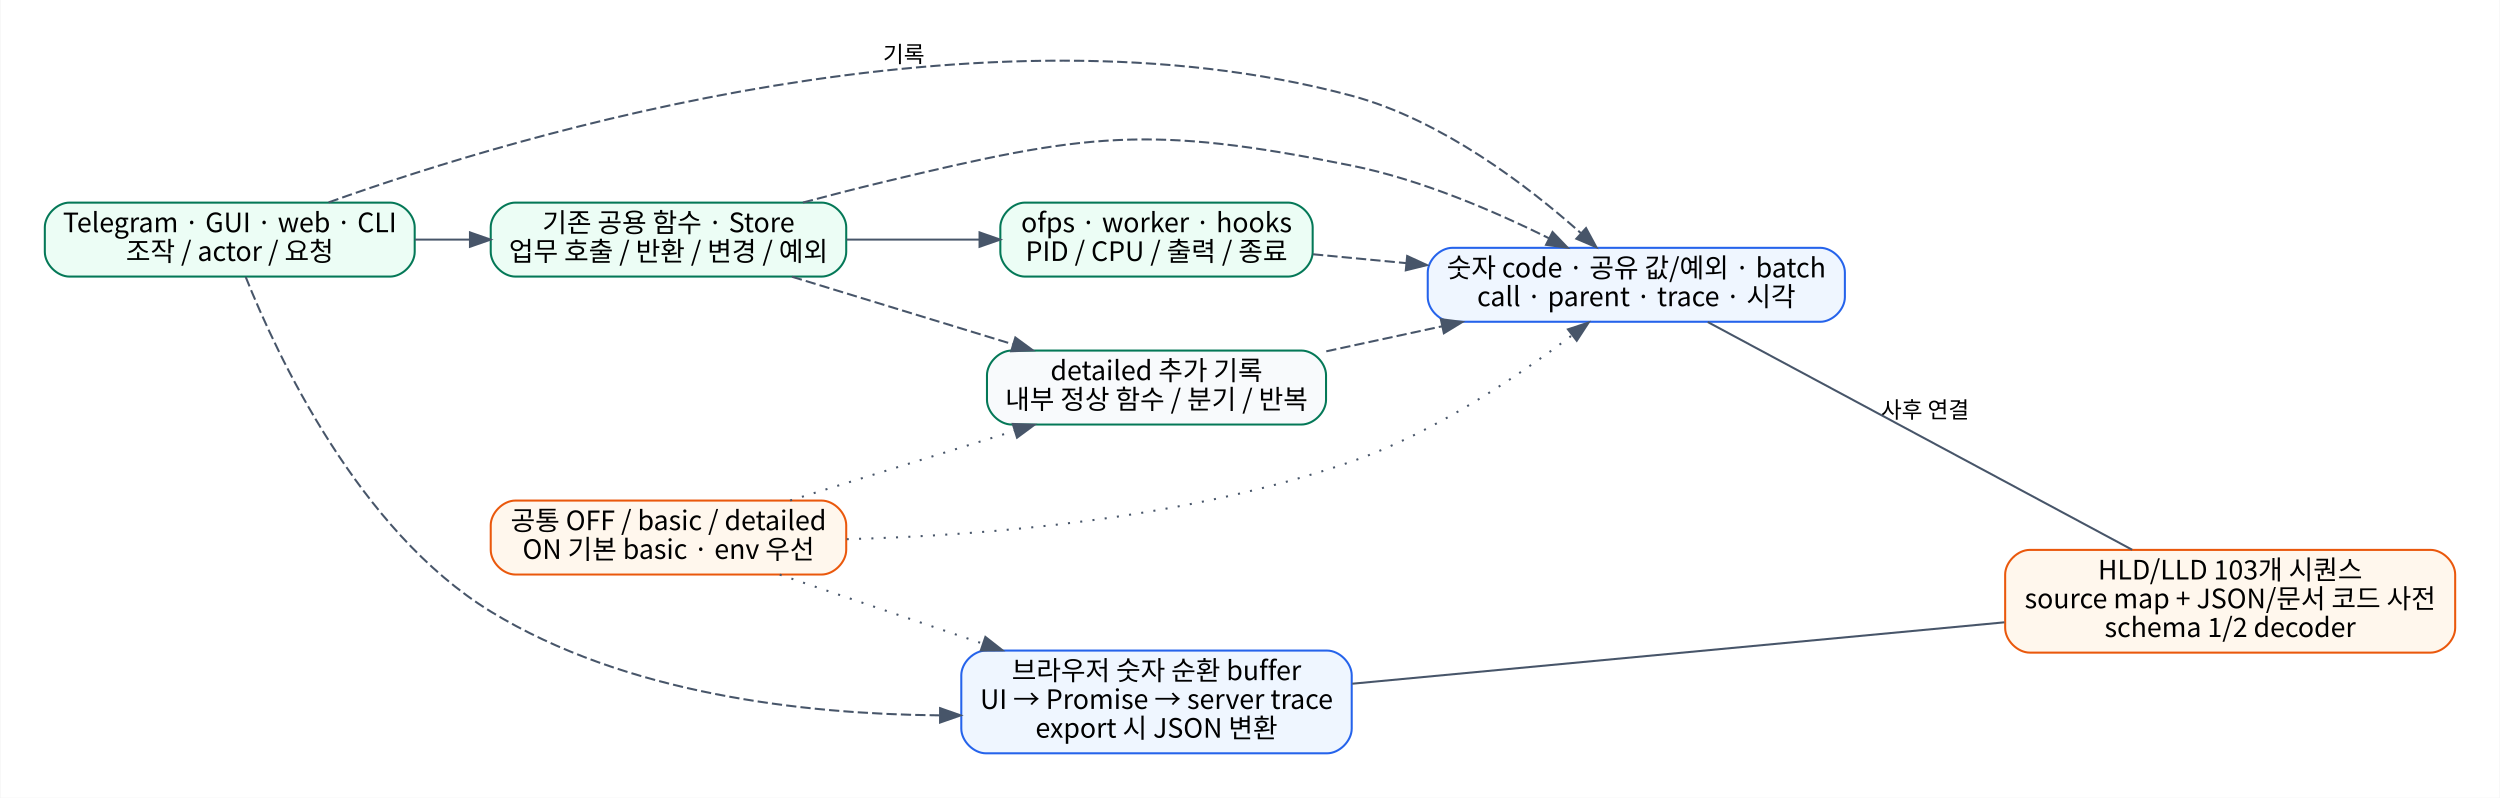
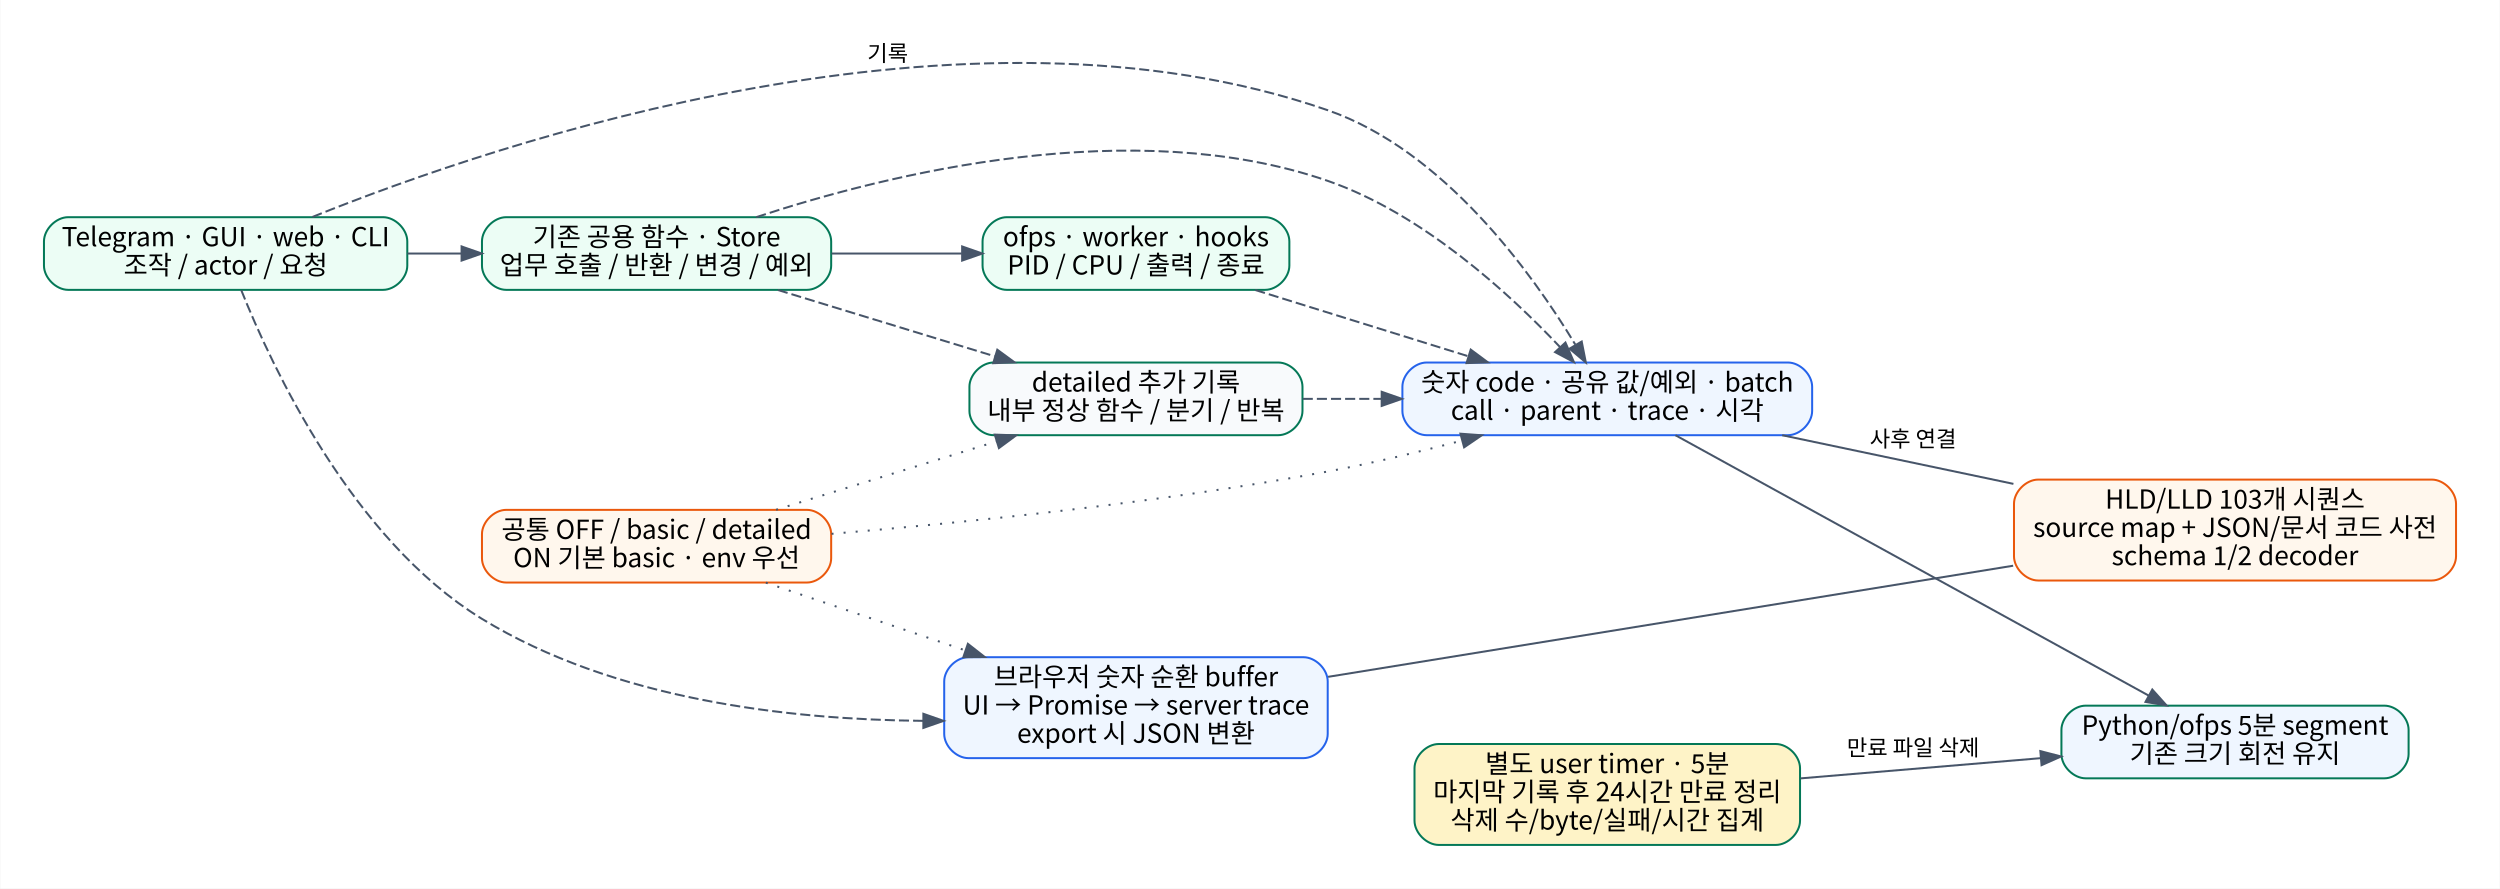
- <svg xmlns="http://www.w3.org/2000/svg" width="1216pt" height="388pt" viewBox="0.00 0.00 1216.20 388.20">
-   <g id="graph0" class="graph" transform="scale(1 1) rotate(0) translate(21.6 366.6)">
-     <polygon fill="white" stroke="transparent" points="-21.6,21.6 -21.6,-366.6 1194.6,-366.6 1194.6,21.6 -21.6,21.6" />
+ <svg xmlns="http://www.w3.org/2000/svg" width="1238pt" height="440pt" viewBox="0.00 0.00 1238.20 440.20">
+   <g id="graph0" class="graph" transform="scale(1 1) rotate(0) translate(21.6 418.6)">
+     <polygon fill="white" stroke="transparent" points="-21.6,21.6 -21.6,-418.6 1216.6,-418.6 1216.6,21.6 -21.6,21.6" />
    <g id="node1" class="node">
-       <path fill="#ecfdf5" stroke="#047857" d="M168,-268C168,-268 12,-268 12,-268 6,-268 0,-262 0,-256 0,-256 0,-244 0,-244 0,-238 6,-232 12,-232 12,-232 168,-232 168,-232 174,-232 180,-238 180,-244 180,-244 180,-256 180,-256 180,-262 174,-268 168,-268" />
-       <text text-anchor="middle" x="90" y="-253.6" font-family="Noto Sans CJK KR" font-size="13.00">Telegram · GUI · web · CLI</text>
-       <text text-anchor="middle" x="90" y="-239.6" font-family="Noto Sans CJK KR" font-size="13.00">조작 / actor / 요청</text>
+       <path fill="#ecfdf5" stroke="#047857" d="M168,-311C168,-311 12,-311 12,-311 6,-311 0,-305 0,-299 0,-299 0,-287 0,-287 0,-281 6,-275 12,-275 12,-275 168,-275 168,-275 174,-275 180,-281 180,-287 180,-287 180,-299 180,-299 180,-305 174,-311 168,-311" />
+       <text text-anchor="middle" x="90" y="-296.6" font-family="Noto Sans CJK KR" font-size="13.00">Telegram · GUI · web · CLI</text>
+       <text text-anchor="middle" x="90" y="-282.6" font-family="Noto Sans CJK KR" font-size="13.00">조작 / actor / 요청</text>
    </g>
    <g id="node2" class="node">
-       <path fill="#ecfdf5" stroke="#047857" d="M378,-268C378,-268 229,-268 229,-268 223,-268 217,-262 217,-256 217,-256 217,-244 217,-244 217,-238 223,-232 229,-232 229,-232 378,-232 378,-232 384,-232 390,-238 390,-244 390,-244 390,-256 390,-256 390,-262 384,-268 378,-268" />
-       <text text-anchor="middle" x="303.5" y="-253.6" font-family="Noto Sans CJK KR" font-size="13.00">기존 공용 함수 · Store</text>
-       <text text-anchor="middle" x="303.5" y="-239.6" font-family="Noto Sans CJK KR" font-size="13.00">업무 호출 / 반환 / 변경 / 예외</text>
+       <path fill="#ecfdf5" stroke="#047857" d="M378,-311C378,-311 229,-311 229,-311 223,-311 217,-305 217,-299 217,-299 217,-287 217,-287 217,-281 223,-275 229,-275 229,-275 378,-275 378,-275 384,-275 390,-281 390,-287 390,-287 390,-299 390,-299 390,-305 384,-311 378,-311" />
+       <text text-anchor="middle" x="303.5" y="-296.6" font-family="Noto Sans CJK KR" font-size="13.00">기존 공용 함수 · Store</text>
+       <text text-anchor="middle" x="303.5" y="-282.6" font-family="Noto Sans CJK KR" font-size="13.00">업무 호출 / 반환 / 변경 / 예외</text>
    </g>
    <g id="edge1" class="edge">
-       <path fill="none" stroke="#475569" d="M180.08,-250C188.94,-250 197.96,-250 206.88,-250" />
-       <polygon fill="#475569" stroke="#475569" points="206.9,-253.5 216.9,-250 206.9,-246.5 206.9,-253.5" />
+       <path fill="none" stroke="#475569" d="M180.08,-293C188.94,-293 197.96,-293 206.88,-293" />
+       <polygon fill="#475569" stroke="#475569" points="206.9,-296.5 216.9,-293 206.9,-289.5 206.9,-296.5" />
    </g>
    <g id="node4" class="node">
-       <path fill="#eff6ff" stroke="#2563eb" d="M864,-246C864,-246 685,-246 685,-246 679,-246 673,-240 673,-234 673,-234 673,-222 673,-222 673,-216 679,-210 685,-210 685,-210 864,-210 864,-210 870,-210 876,-216 876,-222 876,-222 876,-234 876,-234 876,-240 870,-246 864,-246" />
-       <text text-anchor="middle" x="774.5" y="-231.6" font-family="Noto Sans CJK KR" font-size="13.00">숫자 code · 공유 값/예외 · batch</text>
-       <text text-anchor="middle" x="774.5" y="-217.6" font-family="Noto Sans CJK KR" font-size="13.00">call · parent · trace · 시각</text>
+       <path fill="#eff6ff" stroke="#2563eb" d="M864,-239C864,-239 685,-239 685,-239 679,-239 673,-233 673,-227 673,-227 673,-215 673,-215 673,-209 679,-203 685,-203 685,-203 864,-203 864,-203 870,-203 876,-209 876,-215 876,-215 876,-227 876,-227 876,-233 870,-239 864,-239" />
+       <text text-anchor="middle" x="774.5" y="-224.6" font-family="Noto Sans CJK KR" font-size="13.00">숫자 code · 공유 값/예외 · batch</text>
+       <text text-anchor="middle" x="774.5" y="-210.6" font-family="Noto Sans CJK KR" font-size="13.00">call · parent · trace · 시각</text>
    </g>
    <g id="edge3" class="edge">
-       <path fill="none" stroke="#475569" stroke-dasharray="5,2" d="M138.12,-268.12C233.6,-302.21 456.12,-368.32 636,-320 679.74,-308.25 721.77,-276.07 747.59,-253.09" />
-       <polygon fill="#475569" stroke="#475569" points="750.03,-255.6 755.07,-246.28 745.32,-250.42 750.03,-255.6" />
-       <text text-anchor="middle" x="418" y="-336.2" font-family="Noto Sans CJK KR" font-size="11.00">기록</text>
+       <path fill="none" stroke="#475569" stroke-dasharray="5,2" d="M132.99,-311.11C226.22,-348.63 456.4,-426.35 636,-364 693.49,-344.04 737.13,-283.5 758.65,-247.91" />
+       <polygon fill="#475569" stroke="#475569" points="761.83,-249.41 763.88,-239.02 755.79,-245.86 761.83,-249.41" />
+       <text text-anchor="middle" x="418" y="-388.2" font-family="Noto Sans CJK KR" font-size="11.00">기록</text>
    </g>
    <g id="node5" class="node">
-       <path fill="#eff6ff" stroke="#2563eb" d="M624,-50C624,-50 458,-50 458,-50 452,-50 446,-44 446,-38 446,-38 446,-12 446,-12 446,-6 452,0 458,0 458,0 624,0 624,0 630,0 636,-6 636,-12 636,-12 636,-38 636,-38 636,-44 630,-50 624,-50" />
-       <text text-anchor="middle" x="541" y="-35.6" font-family="Noto Sans CJK KR" font-size="13.00">브라우저 숫자 순환 buffer</text>
-       <text text-anchor="middle" x="541" y="-21.6" font-family="Noto Sans CJK KR" font-size="13.00">UI → Promise → server trace</text>
-       <text text-anchor="middle" x="541" y="-7.6" font-family="Noto Sans CJK KR" font-size="13.00">export 시 JSON 변환</text>
+       <path fill="#eff6ff" stroke="#2563eb" d="M624,-93C624,-93 458,-93 458,-93 452,-93 446,-87 446,-81 446,-81 446,-55 446,-55 446,-49 452,-43 458,-43 458,-43 624,-43 624,-43 630,-43 636,-49 636,-55 636,-55 636,-81 636,-81 636,-87 630,-93 624,-93" />
+       <text text-anchor="middle" x="541" y="-78.6" font-family="Noto Sans CJK KR" font-size="13.00">브라우저 숫자 순환 buffer</text>
+       <text text-anchor="middle" x="541" y="-64.6" font-family="Noto Sans CJK KR" font-size="13.00">UI → Promise → server trace</text>
+       <text text-anchor="middle" x="541" y="-50.6" font-family="Noto Sans CJK KR" font-size="13.00">export 시 JSON 변환</text>
    </g>
    <g id="edge6" class="edge">
-       <path fill="none" stroke="#475569" stroke-dasharray="5,2" d="M97.74,-231.86C112.73,-194.33 152.66,-108.36 217,-69 282.21,-29.11 368.52,-19.06 435.51,-18.47" />
-       <polygon fill="#475569" stroke="#475569" points="435.68,-21.97 445.67,-18.46 435.67,-14.97 435.68,-21.97" />
+       <path fill="none" stroke="#475569" stroke-dasharray="5,2" d="M97.74,-274.86C112.73,-237.33 152.66,-151.36 217,-112 282.21,-72.11 368.52,-62.06 435.51,-61.47" />
+       <polygon fill="#475569" stroke="#475569" points="435.68,-64.97 445.67,-61.46 435.67,-57.97 435.68,-64.97" />
    </g>
    <g id="node3" class="node">
-       <path fill="#ecfdf5" stroke="#047857" d="M605,-268C605,-268 477,-268 477,-268 471,-268 465,-262 465,-256 465,-256 465,-244 465,-244 465,-238 471,-232 477,-232 477,-232 605,-232 605,-232 611,-232 617,-238 617,-244 617,-244 617,-256 617,-256 617,-262 611,-268 605,-268" />
-       <text text-anchor="middle" x="541" y="-253.6" font-family="Noto Sans CJK KR" font-size="13.00">ofps · worker · hooks</text>
-       <text text-anchor="middle" x="541" y="-239.6" font-family="Noto Sans CJK KR" font-size="13.00">PID / CPU / 출력 / 종료</text>
+       <path fill="#ecfdf5" stroke="#047857" d="M605,-311C605,-311 477,-311 477,-311 471,-311 465,-305 465,-299 465,-299 465,-287 465,-287 465,-281 471,-275 477,-275 477,-275 605,-275 605,-275 611,-275 617,-281 617,-287 617,-287 617,-299 617,-299 617,-305 611,-311 605,-311" />
+       <text text-anchor="middle" x="541" y="-296.6" font-family="Noto Sans CJK KR" font-size="13.00">ofps · worker · hooks</text>
+       <text text-anchor="middle" x="541" y="-282.6" font-family="Noto Sans CJK KR" font-size="13.00">PID / CPU / 출력 / 종료</text>
    </g>
    <g id="edge2" class="edge">
-       <path fill="none" stroke="#475569" d="M390.19,-250C411.21,-250 433.71,-250 454.71,-250" />
-       <polygon fill="#475569" stroke="#475569" points="454.89,-253.5 464.89,-250 454.89,-246.5 454.89,-253.5" />
+       <path fill="none" stroke="#475569" d="M390.19,-293C411.21,-293 433.71,-293 454.71,-293" />
+       <polygon fill="#475569" stroke="#475569" points="454.89,-296.5 464.89,-293 454.89,-289.5 454.89,-296.5" />
    </g>
    <g id="edge4" class="edge">
-       <path fill="none" stroke="#475569" stroke-dasharray="5,2" d="M368.95,-268.04C381.85,-271.48 395.33,-274.96 408,-278 506.59,-301.69 536.62,-306.1 636,-286 669.73,-279.18 705.48,-263.82 732.07,-250.62" />
-       <polygon fill="#475569" stroke="#475569" points="733.73,-253.7 741.07,-246.06 730.57,-247.45 733.73,-253.7" />
+       <path fill="none" stroke="#475569" stroke-dasharray="5,2" d="M352.89,-311.01C418.79,-332.71 539.57,-362.34 636,-329 683,-312.75 726.16,-273.07 751.14,-246.6" />
+       <polygon fill="#475569" stroke="#475569" points="753.78,-248.9 757.99,-239.18 748.64,-244.15 753.78,-248.9" />
+     </g>
+     <g id="node10" class="node">
+       <path fill="#f8fafc" stroke="#047857" d="M611.5,-239C611.5,-239 470.5,-239 470.5,-239 464.5,-239 458.5,-233 458.5,-227 458.5,-227 458.5,-215 458.5,-215 458.5,-209 464.5,-203 470.5,-203 470.5,-203 611.5,-203 611.5,-203 617.5,-203 623.5,-209 623.5,-215 623.5,-215 623.5,-227 623.5,-227 623.5,-233 617.5,-239 611.5,-239" />
+       <text text-anchor="middle" x="541" y="-224.6" font-family="Noto Sans CJK KR" font-size="13.00">detailed 추가 기록</text>
+       <text text-anchor="middle" x="541" y="-210.6" font-family="Noto Sans CJK KR" font-size="13.00">내부 정상 함수 / 분기 / 반복</text>
+     </g>
+     <g id="edge11" class="edge">
+       <path fill="none" stroke="#475569" stroke-dasharray="5,2" d="M363.62,-274.92C396.24,-264.95 436.91,-252.52 470.97,-242.1" />
+       <polygon fill="#475569" stroke="#475569" points="472.31,-245.35 480.85,-239.08 470.27,-238.66 472.31,-245.35" />
+     </g>
+     <g id="edge5" class="edge">
+       <path fill="none" stroke="#475569" stroke-dasharray="5,2" d="M600.12,-274.92C632.18,-264.95 672.16,-252.52 705.64,-242.1" />
+       <polygon fill="#475569" stroke="#475569" points="706.85,-245.4 715.36,-239.08 704.77,-238.71 706.85,-245.4" />
+     </g>
+     <g id="node6" class="node">
+       <path fill="#fff7ed" stroke="#ea580c" d="M1183,-181C1183,-181 988,-181 988,-181 982,-181 976,-175 976,-169 976,-169 976,-143 976,-143 976,-137 982,-131 988,-131 988,-131 1183,-131 1183,-131 1189,-131 1195,-137 1195,-143 1195,-143 1195,-169 1195,-169 1195,-175 1189,-181 1183,-181" />
+       <text text-anchor="middle" x="1085.5" y="-166.6" font-family="Noto Sans CJK KR" font-size="13.00">HLD/LLD 103개 시퀀스</text>
+       <text text-anchor="middle" x="1085.5" y="-152.6" font-family="Noto Sans CJK KR" font-size="13.00">source map + JSON/문서 코드 사전</text>
+       <text text-anchor="middle" x="1085.5" y="-138.6" font-family="Noto Sans CJK KR" font-size="13.00">schema 1/2 decoder</text>
+     </g>
+     <g id="edge9" class="edge">
+       <path fill="none" stroke="#475569" d="M861.16,-202.98C896.62,-195.52 938.15,-186.79 975.72,-178.88" />
+       <text text-anchor="middle" x="926" y="-197.2" font-family="Noto Sans CJK KR" font-size="11.00">사후 연결</text>
    </g>
    <g id="node8" class="node">
-       <path fill="#f8fafc" stroke="#047857" d="M611.5,-196C611.5,-196 470.5,-196 470.5,-196 464.5,-196 458.5,-190 458.5,-184 458.5,-184 458.5,-172 458.5,-172 458.5,-166 464.5,-160 470.5,-160 470.5,-160 611.5,-160 611.5,-160 617.5,-160 623.5,-166 623.5,-172 623.5,-172 623.5,-184 623.5,-184 623.5,-190 617.5,-196 611.5,-196" />
-       <text text-anchor="middle" x="541" y="-181.6" font-family="Noto Sans CJK KR" font-size="13.00">detailed 추가 기록</text>
-       <text text-anchor="middle" x="541" y="-167.6" font-family="Noto Sans CJK KR" font-size="13.00">내부 정상 함수 / 분기 / 반복</text>
-     </g>
-     <g id="edge9" class="edge">
-       <path fill="none" stroke="#475569" stroke-dasharray="5,2" d="M363.62,-231.92C396.24,-221.95 436.91,-209.52 470.97,-199.1" />
-       <polygon fill="#475569" stroke="#475569" points="472.31,-202.35 480.85,-196.08 470.27,-195.66 472.31,-202.35" />
-     </g>
-     <g id="edge5" class="edge">
-       <path fill="none" stroke="#475569" stroke-dasharray="5,2" d="M617.16,-242.86C631.67,-241.48 647.16,-240.01 662.54,-238.55" />
-       <polygon fill="#475569" stroke="#475569" points="662.99,-242.02 672.61,-237.59 662.32,-235.05 662.99,-242.02" />
-     </g>
-     <g id="node6" class="node">
-       <path fill="#fff7ed" stroke="#ea580c" d="M1161,-99C1161,-99 966,-99 966,-99 960,-99 954,-93 954,-87 954,-87 954,-61 954,-61 954,-55 960,-49 966,-49 966,-49 1161,-49 1161,-49 1167,-49 1173,-55 1173,-61 1173,-61 1173,-87 1173,-87 1173,-93 1167,-99 1161,-99" />
-       <text text-anchor="middle" x="1063.5" y="-84.6" font-family="Noto Sans CJK KR" font-size="13.00">HLD/LLD 103개 시퀀스</text>
-       <text text-anchor="middle" x="1063.5" y="-70.6" font-family="Noto Sans CJK KR" font-size="13.00">source map + JSON/문서 코드 사전</text>
-       <text text-anchor="middle" x="1063.5" y="-56.6" font-family="Noto Sans CJK KR" font-size="13.00">schema 1/2 decoder</text>
+       <path fill="#eff6ff" stroke="#047857" d="M1159.5,-69C1159.5,-69 1011.5,-69 1011.5,-69 1005.5,-69 999.5,-63 999.5,-57 999.5,-57 999.5,-45 999.5,-45 999.5,-39 1005.5,-33 1011.5,-33 1011.5,-33 1159.5,-33 1159.5,-33 1165.5,-33 1171.5,-39 1171.5,-45 1171.5,-45 1171.5,-57 1171.5,-57 1171.5,-63 1165.5,-69 1159.5,-69" />
+       <text text-anchor="middle" x="1085.5" y="-54.6" font-family="Noto Sans CJK KR" font-size="13.00">Python/ofps 5분 segment</text>
+       <text text-anchor="middle" x="1085.5" y="-40.6" font-family="Noto Sans CJK KR" font-size="13.00">기존 크기 회전 유지</text>
    </g>
    <g id="edge7" class="edge">
-       <path fill="none" stroke="#475569" d="M809.27,-209.88C860.46,-182.41 957.88,-130.14 1015.82,-99.05" />
-       <text text-anchor="middle" x="915" y="-163.2" font-family="Noto Sans CJK KR" font-size="11.00">사후 연결</text>
+       <path fill="none" stroke="#475569" d="M808.28,-202.97C864.83,-171.86 980.63,-108.14 1042.82,-73.93" />
+       <polygon fill="#475569" stroke="#475569" points="1044.52,-76.99 1051.6,-69.1 1041.15,-70.86 1044.52,-76.99" />
+     </g>
+     <g id="edge10" class="edge">
+       <path fill="none" stroke="#475569" d="M636.19,-83.28C730.7,-98.61 876.15,-122.2 975.58,-138.33" />
+     </g>
+     <g id="node7" class="node">
+       <path fill="#fff7ed" stroke="#ea580c" d="M378,-166C378,-166 229,-166 229,-166 223,-166 217,-160 217,-154 217,-154 217,-142 217,-142 217,-136 223,-130 229,-130 229,-130 378,-130 378,-130 384,-130 390,-136 390,-142 390,-142 390,-154 390,-154 390,-160 384,-166 378,-166" />
+       <text text-anchor="middle" x="303.5" y="-151.6" font-family="Noto Sans CJK KR" font-size="13.00">공통 OFF / basic / detailed</text>
+       <text text-anchor="middle" x="303.5" y="-137.6" font-family="Noto Sans CJK KR" font-size="13.00">ON 기본 basic · env 우선</text>
+     </g>
+     <g id="edge14" class="edge">
+       <path fill="none" stroke="#475569" stroke-dasharray="1,5" d="M390.17,-154.13C457.4,-159.77 553.16,-169.62 636,-185 657.78,-189.05 681.2,-194.68 702.42,-200.29" />
+       <polygon fill="#475569" stroke="#475569" points="701.76,-203.74 712.33,-202.95 703.58,-196.98 701.76,-203.74" />
+     </g>
+     <g id="edge15" class="edge">
+       <path fill="none" stroke="#475569" stroke-dasharray="1,5" d="M357.64,-129.95C386.78,-120.05 423.57,-107.55 456.46,-96.38" />
+       <polygon fill="#475569" stroke="#475569" points="457.73,-99.64 466.07,-93.11 455.48,-93.02 457.73,-99.64" />
+     </g>
+     <g id="edge13" class="edge">
+       <path fill="none" stroke="#475569" stroke-dasharray="1,5" d="M362.71,-166.04C395.83,-176.31 437.48,-189.22 472.08,-199.95" />
+       <polygon fill="#475569" stroke="#475569" points="471.05,-203.29 481.64,-202.91 473.12,-196.61 471.05,-203.29" />
+     </g>
+     <g id="node9" class="node">
+       <path fill="#fef3c7" stroke="#047857" d="M858,-50C858,-50 691,-50 691,-50 685,-50 679,-44 679,-38 679,-38 679,-12 679,-12 679,-6 685,0 691,0 691,0 858,0 858,0 864,0 870,-6 870,-12 870,-12 870,-38 870,-38 870,-44 864,-50 858,-50" />
+       <text text-anchor="middle" x="774.5" y="-35.6" font-family="Noto Sans CJK KR" font-size="13.00">별도 user timer · 5분</text>
+       <text text-anchor="middle" x="774.5" y="-21.6" font-family="Noto Sans CJK KR" font-size="13.00">마지막 기록 후 24시간 만료 정리</text>
+       <text text-anchor="middle" x="774.5" y="-7.6" font-family="Noto Sans CJK KR" font-size="13.00">삭제 수/byte/실패/시간 집계</text>
    </g>
    <g id="edge8" class="edge">
-       <path fill="none" stroke="#475569" d="M636.26,-33.87C725.61,-42.29 859.76,-54.91 953.64,-63.75" />
-     </g>
-     <g id="node7" class="node">
-       <path fill="#fff7ed" stroke="#ea580c" d="M378,-123C378,-123 229,-123 229,-123 223,-123 217,-117 217,-111 217,-111 217,-99 217,-99 217,-93 223,-87 229,-87 229,-87 378,-87 378,-87 384,-87 390,-93 390,-99 390,-99 390,-111 390,-111 390,-117 384,-123 378,-123" />
-       <text text-anchor="middle" x="303.5" y="-108.6" font-family="Noto Sans CJK KR" font-size="13.00">공통 OFF / basic / detailed</text>
-       <text text-anchor="middle" x="303.5" y="-94.6" font-family="Noto Sans CJK KR" font-size="13.00">ON 기본 basic · env 우선</text>
+       <path fill="none" stroke="#475569" d="M870.31,-32.98C908.09,-36.16 951.5,-39.81 989.32,-42.99" />
+       <polygon fill="#475569" stroke="#475569" points="989.06,-46.48 999.32,-43.83 989.65,-39.51 989.06,-46.48" />
+       <text text-anchor="middle" x="926" y="-44.2" font-family="Noto Sans CJK KR" font-size="11.00">만료 파일 삭제</text>
    </g>
    <g id="edge12" class="edge">
-       <path fill="none" stroke="#475569" stroke-dasharray="1,5" d="M390.24,-104.2C458.57,-105.99 555.74,-114.06 636,-142 676.07,-155.95 716.61,-183.28 743.18,-203.4" />
-       <polygon fill="#475569" stroke="#475569" points="741.24,-206.32 751.3,-209.65 745.51,-200.78 741.24,-206.32" />
-     </g>
-     <g id="edge13" class="edge">
-       <path fill="none" stroke="#475569" stroke-dasharray="1,5" d="M357.64,-86.95C386.78,-77.05 423.57,-64.55 456.46,-53.38" />
-       <polygon fill="#475569" stroke="#475569" points="457.73,-56.64 466.07,-50.11 455.48,-50.02 457.73,-56.64" />
-     </g>
-     <g id="edge11" class="edge">
-       <path fill="none" stroke="#475569" stroke-dasharray="1,5" d="M362.71,-123.04C395.83,-133.31 437.48,-146.22 472.08,-156.95" />
-       <polygon fill="#475569" stroke="#475569" points="471.05,-160.29 481.64,-159.91 473.12,-153.61 471.05,-160.29" />
-     </g>
-     <g id="edge10" class="edge">
-       <path fill="none" stroke="#475569" stroke-dasharray="5,2" d="M623.62,-195.63C641.83,-199.56 661.27,-203.76 679.92,-207.79" />
-       <polygon fill="#475569" stroke="#475569" points="679.37,-211.25 689.88,-209.94 680.85,-204.41 679.37,-211.25" />
+       <path fill="none" stroke="#475569" stroke-dasharray="5,2" d="M623.62,-221C636.27,-221 649.53,-221 662.7,-221" />
+       <polygon fill="#475569" stroke="#475569" points="662.74,-224.5 672.74,-221 662.74,-217.5 662.74,-224.5" />
    </g>
  </g>
</svg>
